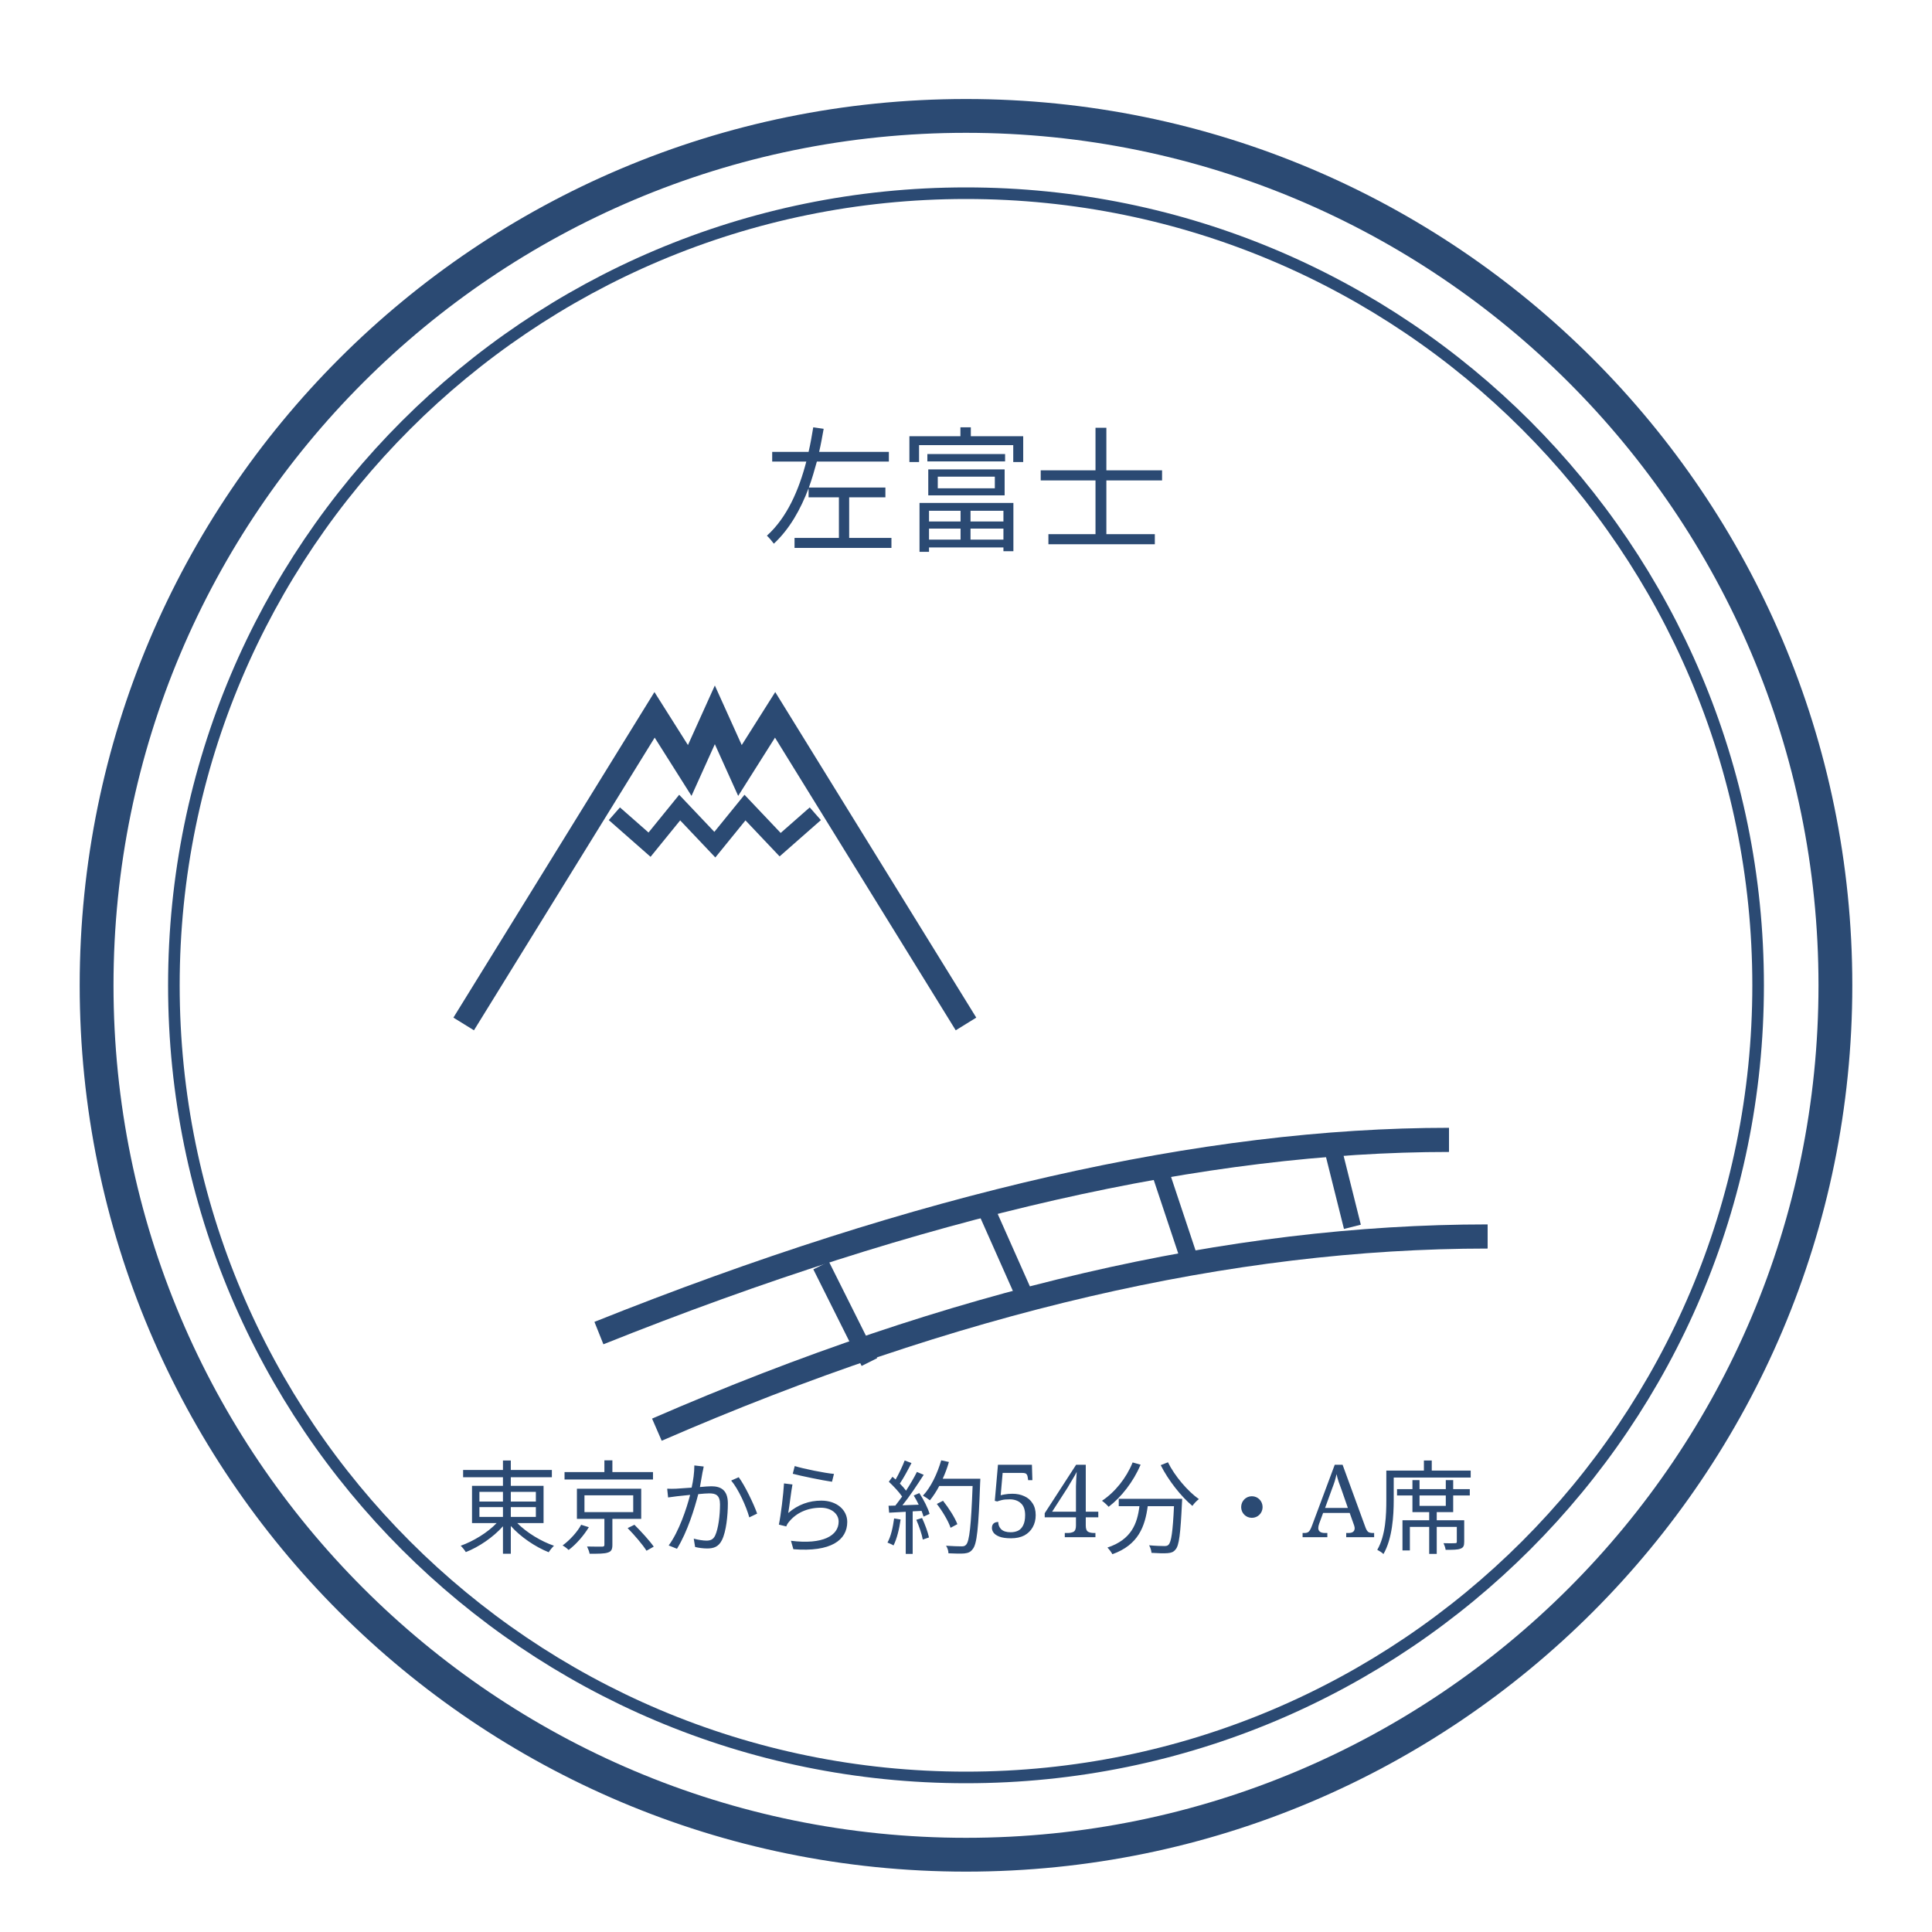
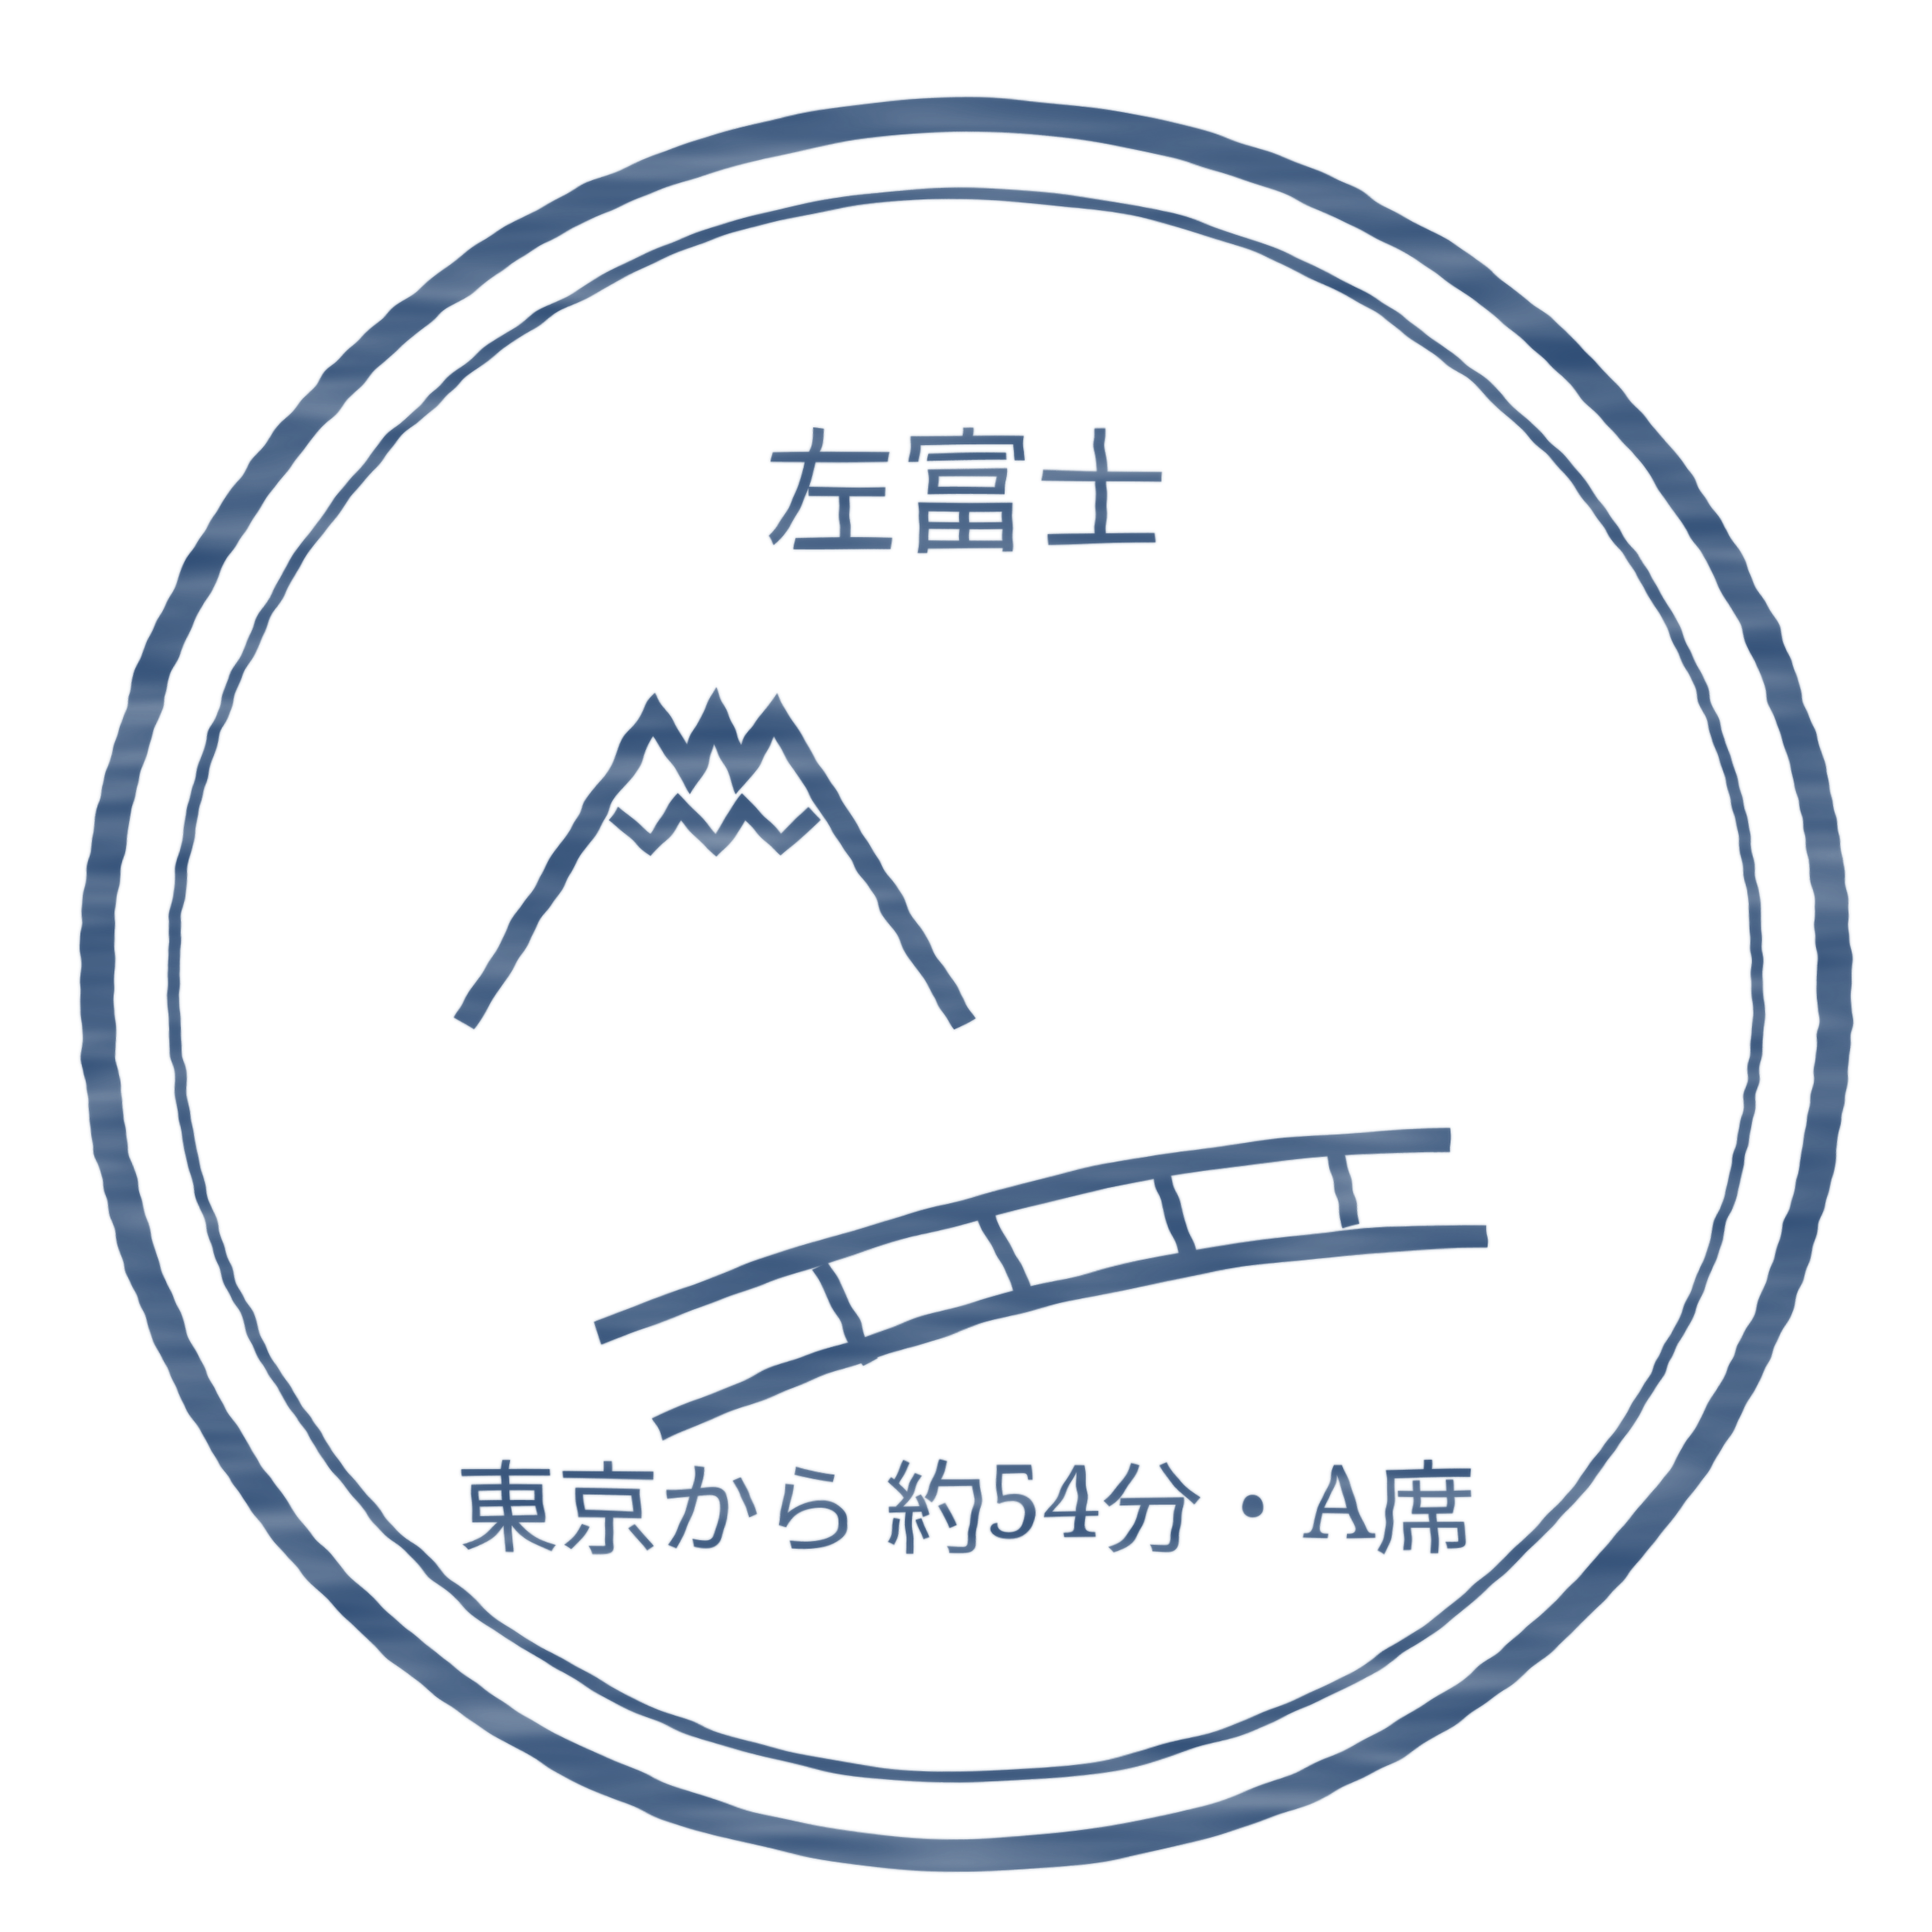
<svg xmlns="http://www.w3.org/2000/svg" viewBox="0 0 200 200" role="img" aria-label="左富士 車窓スタンプ">
-   <g stroke="#2b4a73" fill="#2b4a73">
+   <defs>
+     <filter id="stampInk" x="-5%" y="-5%" width="110%" height="110%" color-interpolation-filters="sRGB">
+       <feTurbulence type="fractalNoise" baseFrequency="0.045 0.32" numOctaves="2" seed="17" result="paperGrain" />
+       <feDisplacementMap in="SourceGraphic" in2="paperGrain" scale="0.85" xChannelSelector="R" yChannelSelector="G" result="roughInk" />
+       <feColorMatrix in="paperGrain" type="matrix" values="0 0 0 0 1  0 0 0 0 1  0 0 0 0 1  0.3 0.3 0.3 0 0.15" result="inkDensity" />
+       <feComposite in="roughInk" in2="inkDensity" operator="in" result="unevenInk" />
+       <feGaussianBlur in="unevenInk" stdDeviation="0.16" result="inkBleed" />
+       <feMerge>
+         <feMergeNode in="inkBleed" />
+         <feMergeNode in="unevenInk" />
+       </feMerge>
+     </filter>
+   </defs>
+   <g stroke="#2b4a73" fill="#2b4a73" filter="url(#stampInk)">
    <circle cx="100" cy="102" r="90" fill="none" stroke-width="3.5" />
    <circle cx="100" cy="102" r="82" fill="none" stroke-width="1.2" />
    <text x="100" y="56" text-anchor="middle" font-size="14" font-weight="500" font-family="'Shippori Mincho','Hiragino Mincho ProN','Yu Mincho',serif" stroke="none">左富士</text>
    <path d="M48 106 L67.76 74 L71.4 79.76 L74 74 L76.6 79.76 L80.24 74 L100 106" fill="none" stroke-width="2.5" />
    <path d="M63.6 84.24 l3.64 3.2 l3.12 -3.84 l3.64 3.84 l3.12 -3.84 l3.64 3.84 l3.64 -3.2" fill="none" stroke-width="1.75" />
    <g fill="none" stroke-width="2.5">
      <path d="M150 118 Q112 118 62 138" />
      <path d="M154 128 Q114 128 68 148" />
    </g>
    <g stroke-width="1.8">
      <path d="M138 119 L140 127 M120 121 L123 130 M102 125 L106 134 M85 131 L90 141" />
    </g>
    <text x="100" y="160" text-anchor="middle" font-size="10.5" font-family="'Shippori Mincho','Hiragino Mincho ProN','Yu Mincho',serif" stroke="none">東京から 約54分・A席</text>
  </g>
</svg>
